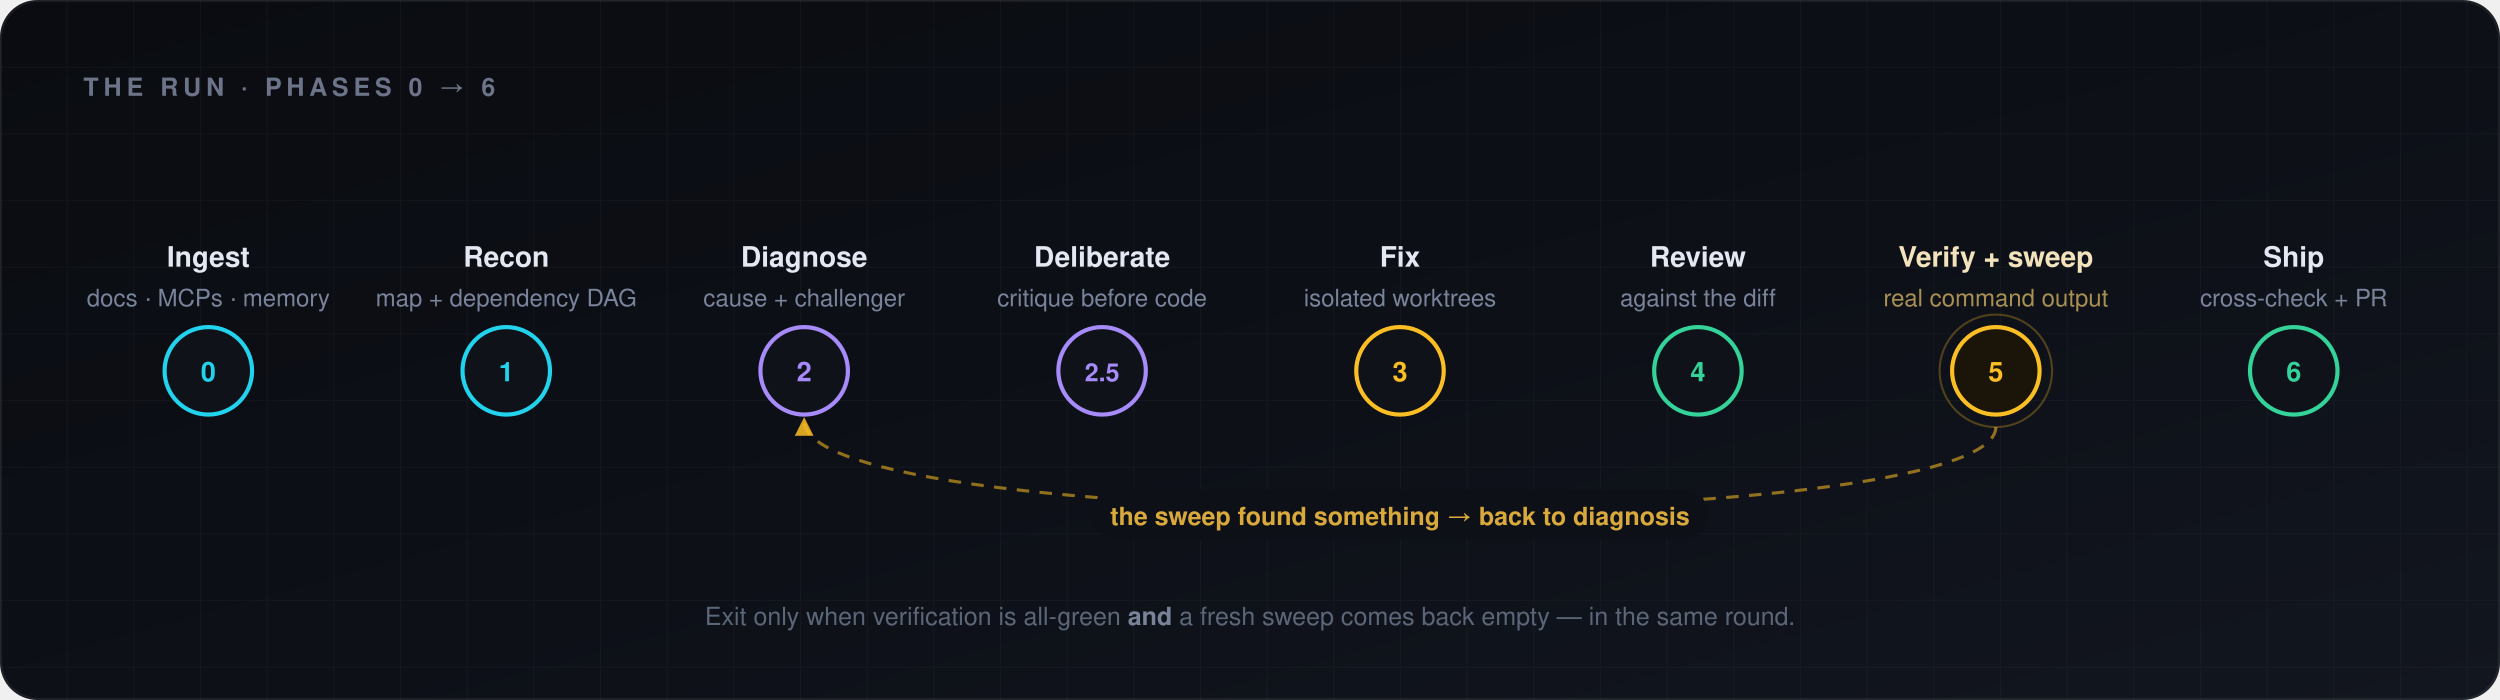
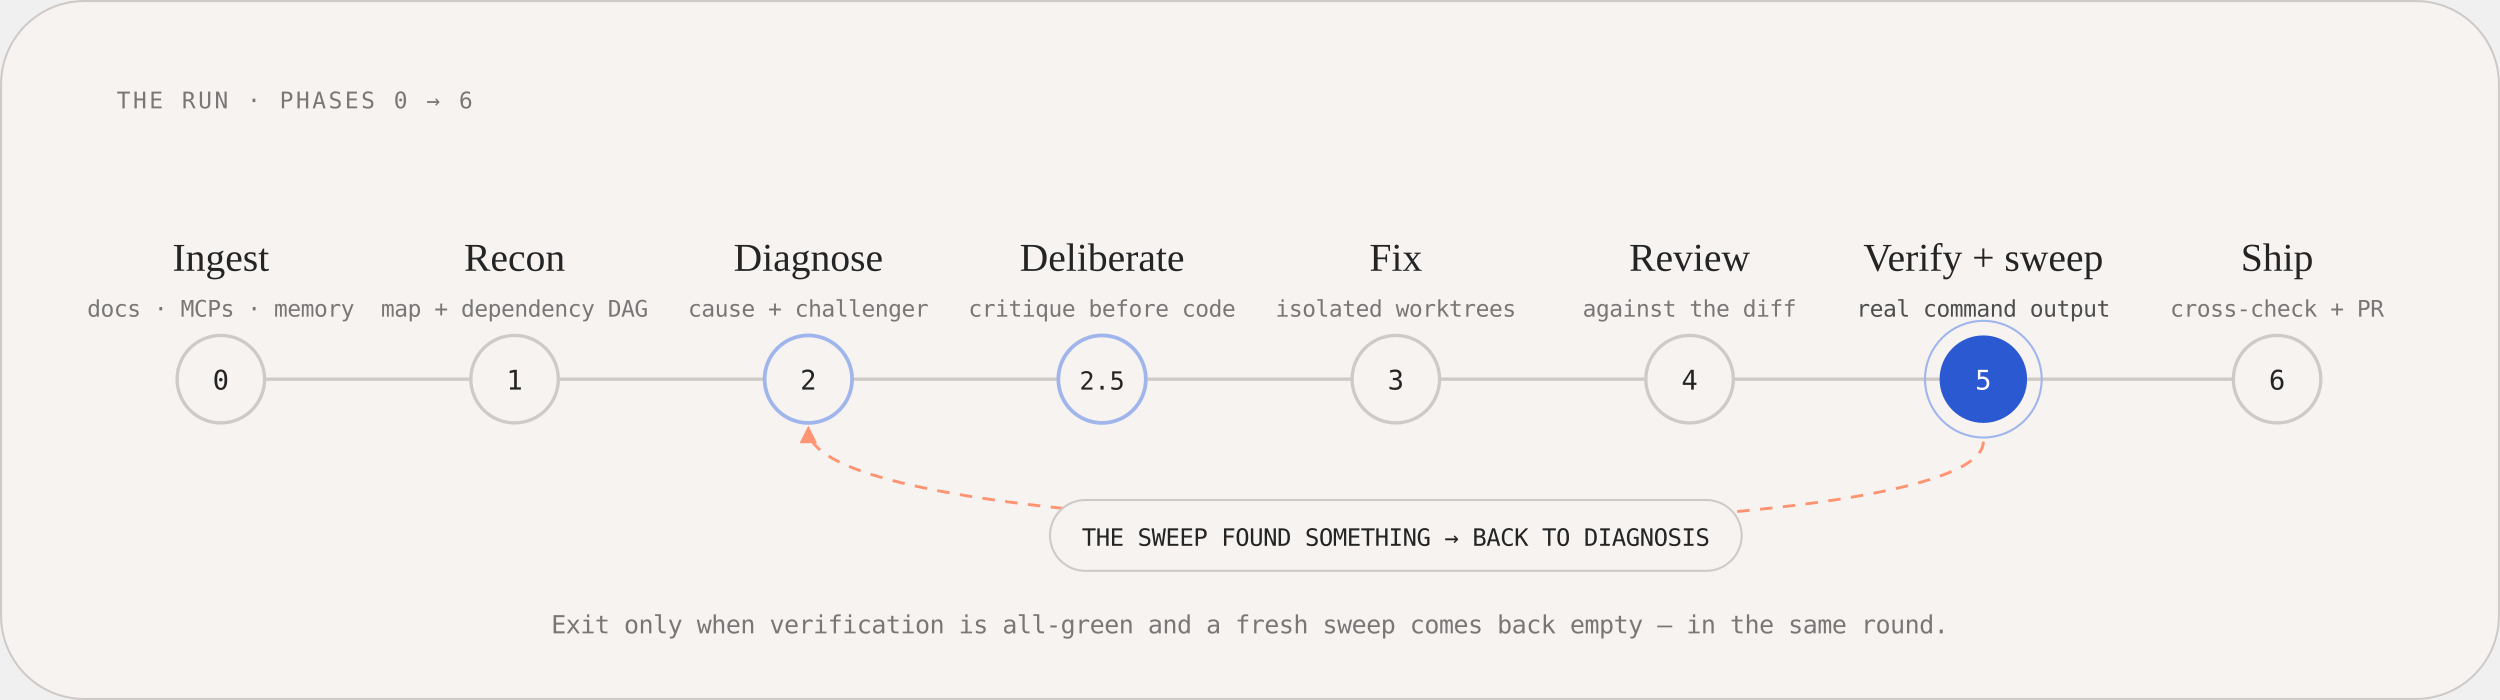
<svg xmlns="http://www.w3.org/2000/svg" width="1200" height="336" viewBox="0 0 1200 336" role="img" aria-label="The swarm run: phases 0 through 6, with phase 5 looping back to diagnosis until verification and a fresh sweep both come back empty">
  <defs>
-     <linearGradient id="bg" x1="0" y1="0" x2="1" y2="1">
-       <stop offset="0%" stop-color="#0A0C11" />
-       <stop offset="55%" stop-color="#0D1017" />
-       <stop offset="100%" stop-color="#12161F" />
-     </linearGradient>
-     <linearGradient id="track" x1="0" y1="0" x2="1" y2="0">
-       <stop offset="0%" stop-color="#22D3EE" stop-opacity="0.55" />
-       <stop offset="45%" stop-color="#A78BFA" stop-opacity="0.55" />
-       <stop offset="100%" stop-color="#34D399" stop-opacity="0.55" />
-     </linearGradient>
-     <pattern id="grid" width="32" height="32" patternUnits="userSpaceOnUse">
-       <path d="M32 0H0V32" fill="none" stroke="#FFFFFF" stroke-opacity="0.028" stroke-width="1" />
-     </pattern>
-     <marker id="amber" viewBox="0 0 10 10" refX="8" refY="5" markerWidth="6" markerHeight="6" orient="auto">
-       <path d="M0 0 L10 5 L0 10 z" fill="#FBBF24" fill-opacity="0.85" />
+     <marker id="loop" viewBox="0 0 10 10" refX="8" refY="5" markerWidth="6" markerHeight="6" orient="auto">
+       <path d="M0 0 L10 5 L0 10 z" fill="#FF9473" />
    </marker>
  </defs>
-   <rect width="1200" height="336" rx="18" fill="url(#bg)" />
-   <rect width="1200" height="336" rx="18" fill="url(#grid)" />
-   <rect x="0.5" y="0.5" width="1199" height="335" rx="18" fill="none" stroke="#FFFFFF" stroke-opacity="0.07" />
-   <g font-family="ui-sans-serif, -apple-system, BlinkMacSystemFont, 'Segoe UI', Helvetica, Arial, sans-serif">
-     <text x="40" y="46" fill="#6B7488" font-size="12" font-weight="700" letter-spacing="2.4">THE RUN · PHASES 0 → 6</text>
-     <line x1="100" y1="178" x2="1100" y2="178" stroke="url(#track)" stroke-width="2" />
+   <rect width="1200" height="336" rx="40" fill="#F6F3F1" />
+   <rect x="0.5" y="0.5" width="1199" height="335" rx="40" fill="none" stroke="#CECAC8" />
+   <g font-family="ui-monospace, SFMono-Regular, Menlo, Consolas, monospace">
+     <text x="56" y="52" fill="#797776" font-size="11" letter-spacing="1.2">THE RUN · PHASES 0 → 6</text>
+     <line x1="106" y1="182" x2="1094" y2="182" stroke="#CECAC8" stroke-width="1.6" />
    <g text-anchor="middle">
-       <text x="100" y="128" fill="#E3E8F2" font-size="13.5" font-weight="600">Ingest</text>
-       <text x="100" y="147" fill="#79839A" font-size="11.5">docs · MCPs · memory</text>
-       <circle cx="100" cy="178" r="21" fill="#0F1219" stroke="#22D3EE" stroke-width="2" />
-       <text x="100" y="183" fill="#22D3EE" font-size="13" font-weight="700">0</text>
+       <text x="106" y="130" fill="#242424" font-size="19" font-family="Georgia, 'Times New Roman', Times, serif">Ingest</text>
+       <text x="106" y="152" fill="#797776" font-size="11" letter-spacing="-0.22">docs · MCPs · memory</text>
+       <circle cx="106" cy="182" r="21" fill="#F6F3F1" stroke="#CECAC8" stroke-width="1.6" />
+       <text x="106" y="187" fill="#242424" font-size="13">0</text>
    </g>
    <g text-anchor="middle">
-       <text x="243" y="128" fill="#E3E8F2" font-size="13.5" font-weight="600">Recon</text>
-       <text x="243" y="147" fill="#79839A" font-size="11.5">map + dependency DAG</text>
-       <circle cx="243" cy="178" r="21" fill="#0F1219" stroke="#22D3EE" stroke-width="2" />
-       <text x="243" y="183" fill="#22D3EE" font-size="13" font-weight="700">1</text>
+       <text x="247" y="130" fill="#242424" font-size="19" font-family="Georgia, 'Times New Roman', Times, serif">Recon</text>
+       <text x="247" y="152" fill="#797776" font-size="11" letter-spacing="-0.22">map + dependency DAG</text>
+       <circle cx="247" cy="182" r="21" fill="#F6F3F1" stroke="#CECAC8" stroke-width="1.6" />
+       <text x="247" y="187" fill="#242424" font-size="13">1</text>
    </g>
    <g text-anchor="middle">
-       <text x="386" y="128" fill="#E3E8F2" font-size="13.5" font-weight="600">Diagnose</text>
-       <text x="386" y="147" fill="#79839A" font-size="11.5">cause + challenger</text>
-       <circle cx="386" cy="178" r="21" fill="#0F1219" stroke="#A78BFA" stroke-width="2" />
-       <text x="386" y="183" fill="#A78BFA" font-size="13" font-weight="700">2</text>
+       <text x="388" y="130" fill="#242424" font-size="19" font-family="Georgia, 'Times New Roman', Times, serif">Diagnose</text>
+       <text x="388" y="152" fill="#797776" font-size="11" letter-spacing="-0.22">cause + challenger</text>
+       <circle cx="388" cy="182" r="21" fill="#F6F3F1" stroke="#A0B5EB" stroke-width="1.8" />
+       <text x="388" y="187" fill="#242424" font-size="13">2</text>
    </g>
    <g text-anchor="middle">
-       <text x="529" y="128" fill="#E3E8F2" font-size="13.5" font-weight="600">Deliberate</text>
-       <text x="529" y="147" fill="#79839A" font-size="11.5">critique before code</text>
-       <circle cx="529" cy="178" r="21" fill="#0F1219" stroke="#A78BFA" stroke-width="2" />
-       <text x="529" y="183" fill="#A78BFA" font-size="12" font-weight="700">2.5</text>
+       <text x="529" y="130" fill="#242424" font-size="19" font-family="Georgia, 'Times New Roman', Times, serif">Deliberate</text>
+       <text x="529" y="152" fill="#797776" font-size="11" letter-spacing="-0.22">critique before code</text>
+       <circle cx="529" cy="182" r="21" fill="#F6F3F1" stroke="#A0B5EB" stroke-width="1.8" />
+       <text x="529" y="187" fill="#242424" font-size="12">2.5</text>
    </g>
    <g text-anchor="middle">
-       <text x="672" y="128" fill="#E3E8F2" font-size="13.5" font-weight="600">Fix</text>
-       <text x="672" y="147" fill="#79839A" font-size="11.5">isolated worktrees</text>
-       <circle cx="672" cy="178" r="21" fill="#0F1219" stroke="#FBBF24" stroke-width="2" />
-       <text x="672" y="183" fill="#FBBF24" font-size="13" font-weight="700">3</text>
+       <text x="670" y="130" fill="#242424" font-size="19" font-family="Georgia, 'Times New Roman', Times, serif">Fix</text>
+       <text x="670" y="152" fill="#797776" font-size="11" letter-spacing="-0.22">isolated worktrees</text>
+       <circle cx="670" cy="182" r="21" fill="#F6F3F1" stroke="#CECAC8" stroke-width="1.6" />
+       <text x="670" y="187" fill="#242424" font-size="13">3</text>
    </g>
    <g text-anchor="middle">
-       <text x="815" y="128" fill="#E3E8F2" font-size="13.5" font-weight="600">Review</text>
-       <text x="815" y="147" fill="#79839A" font-size="11.5">against the diff</text>
-       <circle cx="815" cy="178" r="21" fill="#0F1219" stroke="#34D399" stroke-width="2" />
-       <text x="815" y="183" fill="#34D399" font-size="13" font-weight="700">4</text>
+       <text x="811" y="130" fill="#242424" font-size="19" font-family="Georgia, 'Times New Roman', Times, serif">Review</text>
+       <text x="811" y="152" fill="#797776" font-size="11" letter-spacing="-0.22">against the diff</text>
+       <circle cx="811" cy="182" r="21" fill="#F6F3F1" stroke="#CECAC8" stroke-width="1.6" />
+       <text x="811" y="187" fill="#242424" font-size="13">4</text>
    </g>
    <g text-anchor="middle">
-       <text x="958" y="128" fill="#F3E3BD" font-size="13.5" font-weight="600">Verify + sweep</text>
-       <text x="958" y="147" fill="#A98F52" font-size="11.5">real command output</text>
-       <circle cx="958" cy="178" r="27" fill="none" stroke="#FBBF24" stroke-opacity="0.28" stroke-width="1" />
-       <circle cx="958" cy="178" r="21" fill="#1B1509" stroke="#FBBF24" stroke-width="2" />
-       <text x="958" y="183" fill="#FBBF24" font-size="13" font-weight="700">5</text>
+       <text x="952" y="130" fill="#242424" font-size="19" font-family="Georgia, 'Times New Roman', Times, serif">Verify + sweep</text>
+       <text x="952" y="152" fill="#4E4D4D" font-size="11" letter-spacing="-0.22">real command output</text>
+       <circle cx="952" cy="182" r="28" fill="none" stroke="#A0B5EB" />
+       <circle cx="952" cy="182" r="21" fill="#2B59D1" />
+       <text x="952" y="187" fill="#FFFFFF" font-size="13">5</text>
    </g>
    <g text-anchor="middle">
-       <text x="1101" y="128" fill="#E3E8F2" font-size="13.5" font-weight="600">Ship</text>
-       <text x="1101" y="147" fill="#79839A" font-size="11.5">cross-check + PR</text>
-       <circle cx="1101" cy="178" r="21" fill="#0F1219" stroke="#34D399" stroke-width="2" />
-       <text x="1101" y="183" fill="#34D399" font-size="13" font-weight="700">6</text>
+       <text x="1093" y="130" fill="#242424" font-size="19" font-family="Georgia, 'Times New Roman', Times, serif">Ship</text>
+       <text x="1093" y="152" fill="#797776" font-size="11" letter-spacing="-0.22">cross-check + PR</text>
+       <circle cx="1093" cy="182" r="21" fill="#F6F3F1" stroke="#CECAC8" stroke-width="1.6" />
+       <text x="1093" y="187" fill="#242424" font-size="13">6</text>
    </g>
-     <path d="M958 205 C 958 258, 386 258, 386 202" fill="none" stroke="#FBBF24" stroke-opacity="0.55" stroke-width="1.5" stroke-dasharray="6 5" marker-end="url(#amber)" />
-     <rect x="524" y="235" width="296" height="24" rx="12" fill="#0D1017" />
-     <text x="672" y="252" fill="#D9A93C" font-size="12" font-weight="600" text-anchor="middle">the sweep found something → back to diagnosis</text>
-     <text x="600" y="300" fill="#5C6679" font-size="12" text-anchor="middle">Exit only when verification is all-green <tspan fill="#79839A" font-weight="600">and</tspan> a fresh sweep comes back empty — in the same round.</text>
+     <path d="M952 212 C 952 266, 388 266, 388 206" fill="none" stroke="#FF9473" stroke-width="1.4" stroke-dasharray="6 5" marker-end="url(#loop)" />
+     <g transform="translate(504 240)">
+       <rect width="332" height="34" rx="17" fill="#F6F3F1" stroke="#CECAC8" />
+       <text x="166" y="22" fill="#242424" font-size="11.5" letter-spacing="-0.23" text-anchor="middle">THE SWEEP FOUND SOMETHING → BACK TO DIAGNOSIS</text>
+     </g>
+     <text x="600" y="304" fill="#797776" font-size="12" letter-spacing="-0.24" text-anchor="middle">Exit only when verification is all-green and a fresh sweep comes back empty — in the same round.</text>
  </g>
</svg>
